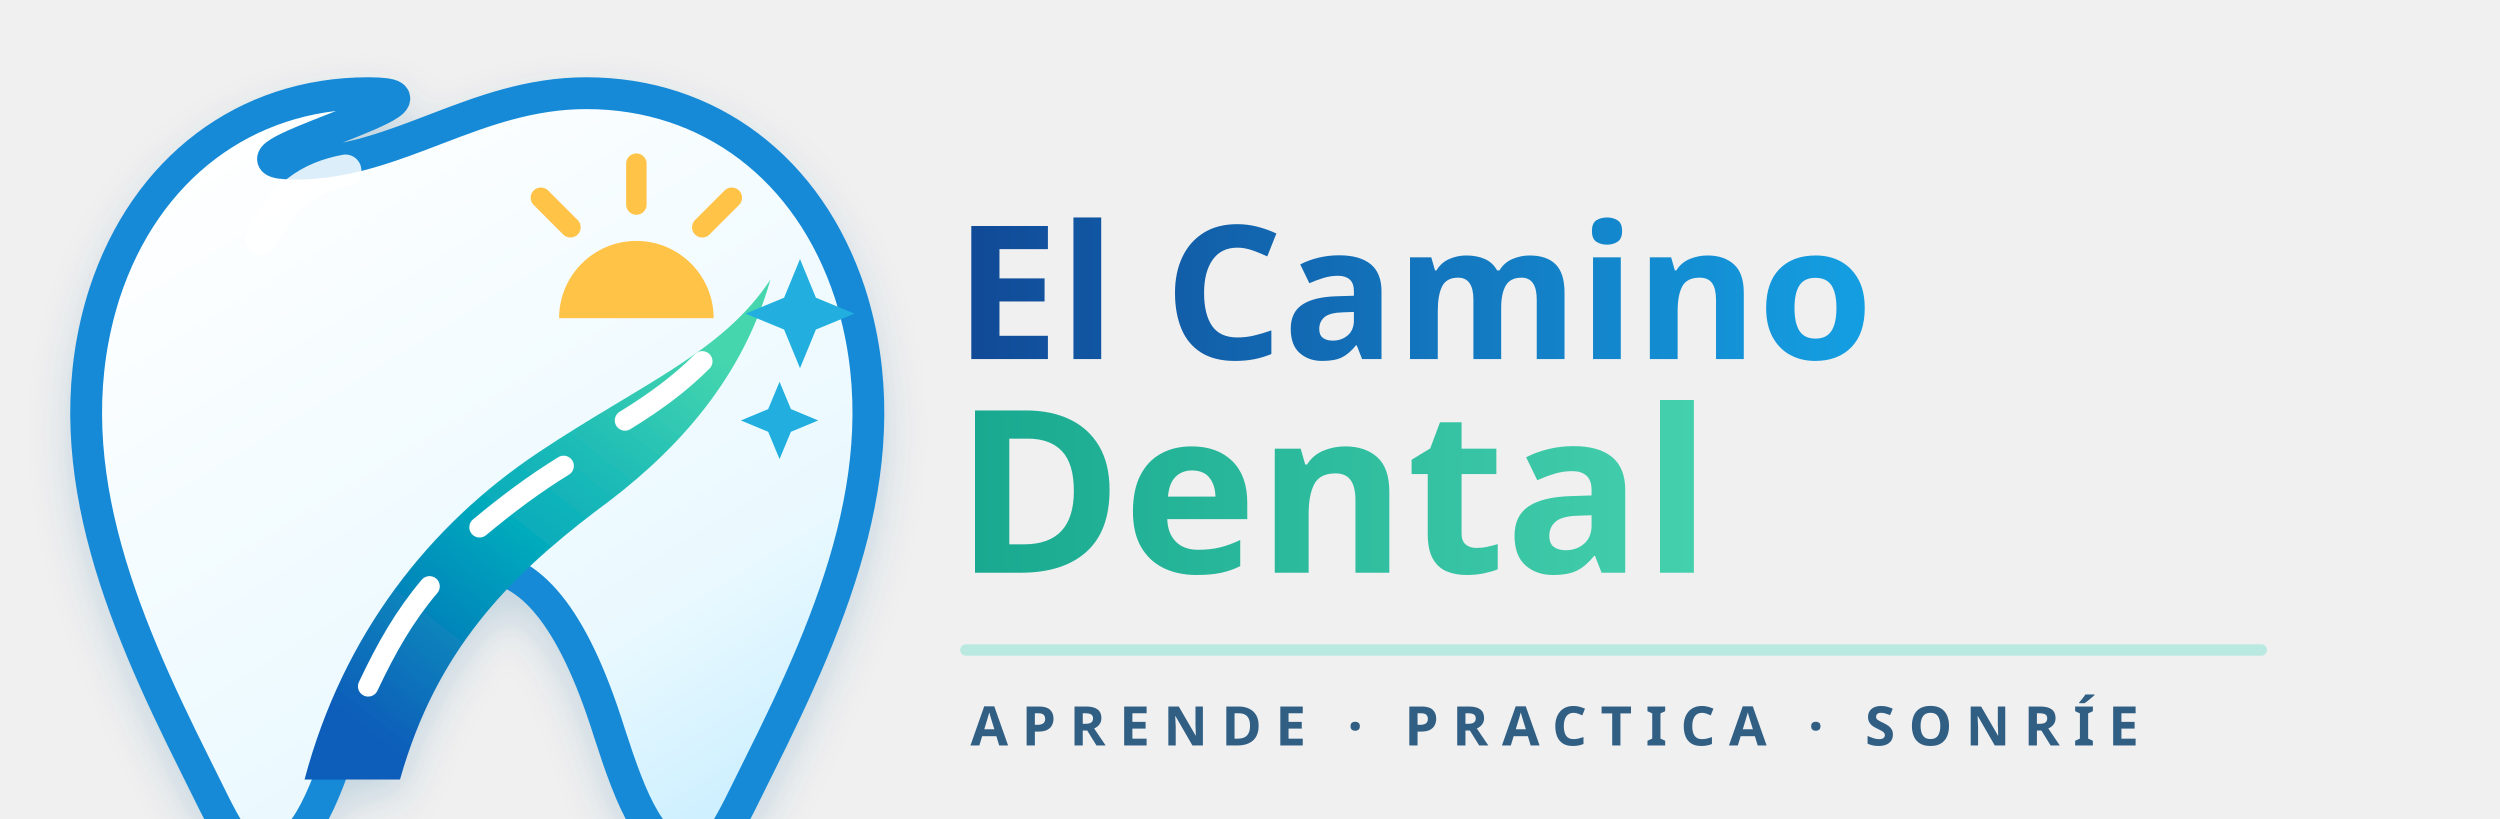
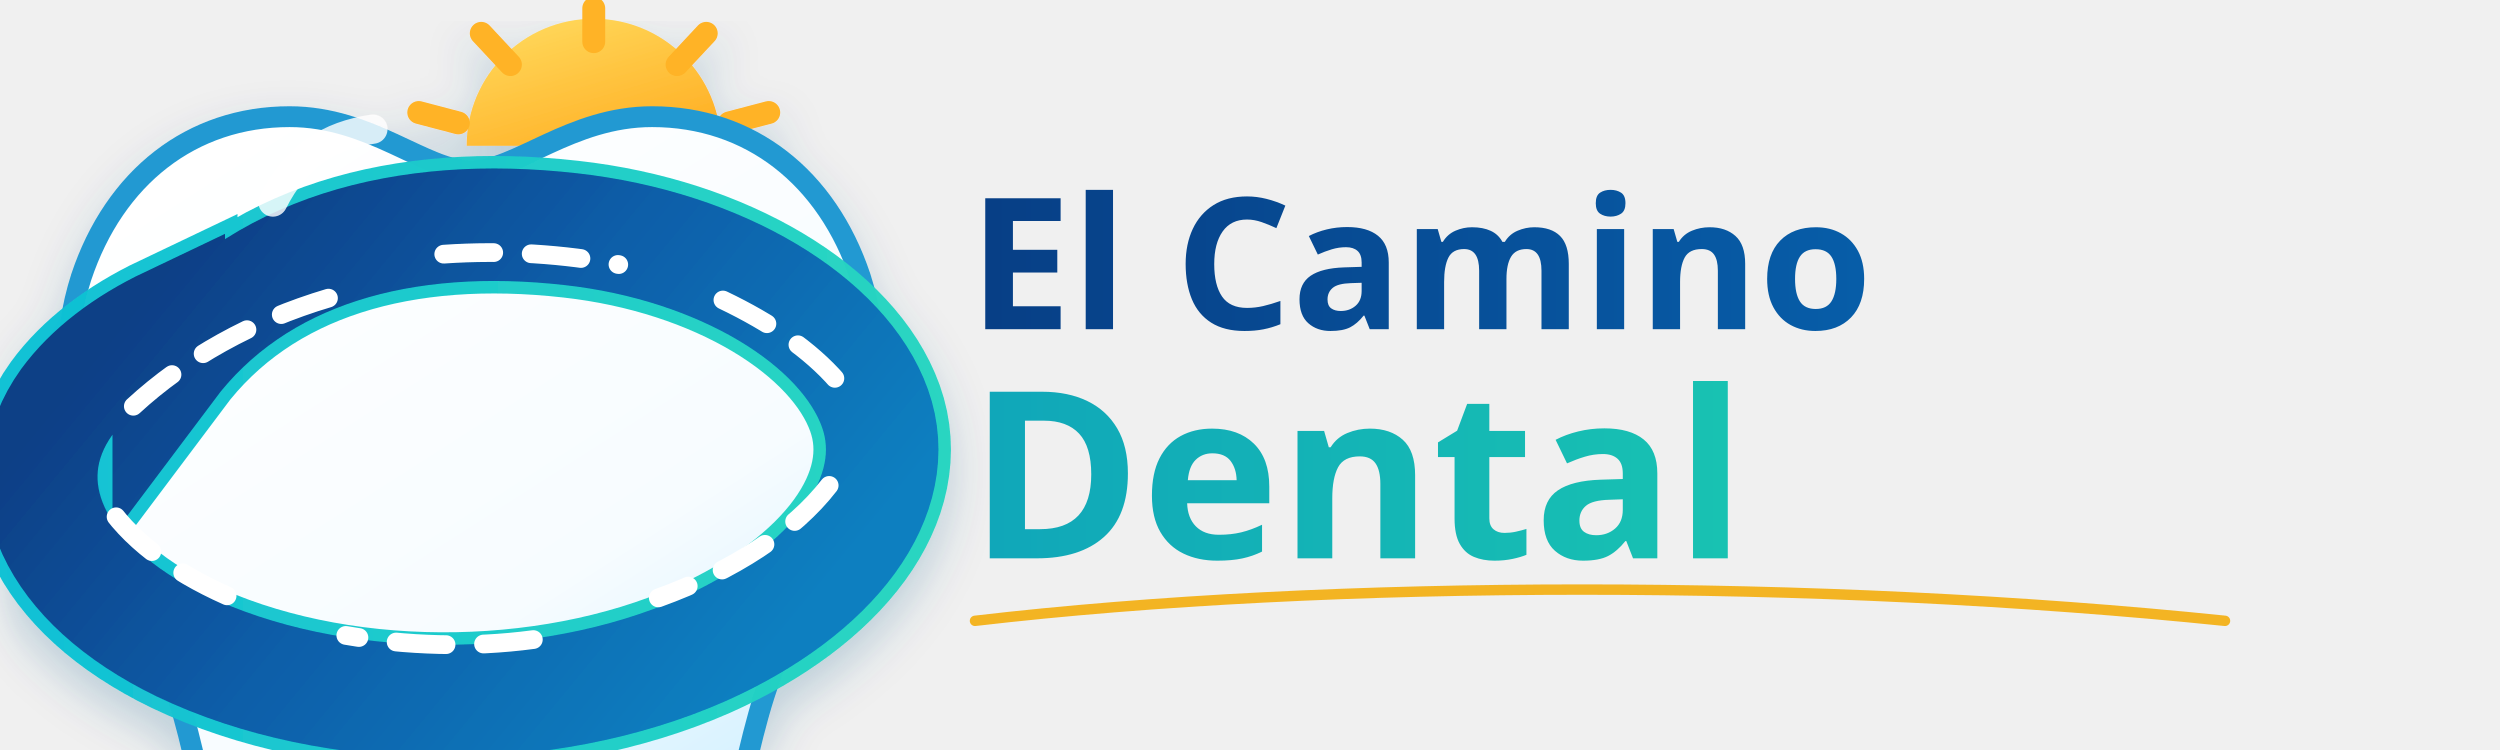
- <svg xmlns="http://www.w3.org/2000/svg" viewBox="0 0 1100 360" role="img" aria-labelledby="t d">
+ <svg xmlns="http://www.w3.org/2000/svg" viewBox="0 0 1200 360" role="img" aria-labelledby="title desc">
  <defs>
-     <linearGradient id="tooth" x1=".15" y1=".05" x2=".75" y2="1">
-       <stop stop-color="#fff" />
-       <stop offset=".75" stop-color="#eaf9ff" />
-       <stop offset="1" stop-color="#ccefff" />
+     <linearGradient id="tooth" x1=".15" y1=".05" x2=".78" y2="1">
+       <stop stop-color="#ffffff" />
+       <stop offset=".62" stop-color="#f7fcff" />
+       <stop offset="1" stop-color="#cceeff" />
    </linearGradient>
-     <linearGradient id="road" x1=".2" y1=".95" x2=".82" y2=".1">
-       <stop stop-color="#075dba" />
-       <stop offset=".5" stop-color="#06acbc" />
-       <stop offset="1" stop-color="#45d6ae" />
+     <linearGradient id="road" x1=".05" y1=".3" x2=".95" y2=".72">
+       <stop stop-color="#073f86" />
+       <stop offset=".45" stop-color="#075da8" />
+       <stop offset="1" stop-color="#087fc0" />
    </linearGradient>
-     <linearGradient id="blueText" x1="0" y1="0" x2="1" y2="0">
-       <stop stop-color="#114a97" />
-       <stop offset="1" stop-color="#149fe2" />
+     <linearGradient id="rim" x1="0" y1="0" x2="1" y2="0">
+       <stop stop-color="#0fc1d4" />
+       <stop offset="1" stop-color="#26d4c1" />
    </linearGradient>
-     <linearGradient id="greenText" x1="0" y1="0" x2="1" y2="0">
-       <stop stop-color="#18a990" />
-       <stop offset="1" stop-color="#45d0ad" />
+     <linearGradient id="sun" x1=".2" y1="0" x2=".8" y2="1">
+       <stop stop-color="#ffd95c" />
+       <stop offset="1" stop-color="#ffae22" />
    </linearGradient>
-     <filter id="s" x="-20%" y="-20%" width="150%" height="160%">
-       <feDropShadow dx="0" dy="8" stdDeviation="9" flood-color="#0b6399" flood-opacity=".18" />
+     <linearGradient id="blueText" x1="0" x2="1">
+       <stop stop-color="#073f86" />
+       <stop offset="1" stop-color="#075da8" />
+     </linearGradient>
+     <linearGradient id="tealText" x1="0" x2="1">
+       <stop stop-color="#10a7b9" />
+       <stop offset="1" stop-color="#18c2b2" />
+     </linearGradient>
+     <filter id="shadow" x="-25%" y="-25%" width="150%" height="170%">
+       <feDropShadow dx="0" dy="10" stdDeviation="11" flood-color="#0a5685" flood-opacity=".22" />
    </filter>
  </defs>
-   <g transform="translate(25 16)" filter="url(#s)">
-     <path d="M137 25c-54 0-98 33-116 88-23 72 7 142 40 208 13 26 18 39 29 39 18 0 27-23 37-54 16-51 35-73 58-73s42 22 58 73c10 31 19 54 37 54 11 0 16-13 29-39 33-66 63-136 40-208-18-55-62-88-116-88-49 0-83 31-128 31S186 25 137 25Z" fill="url(#tooth)" stroke="#148ad7" stroke-width="14" />
-     <path d="M109 327c17-64 55-112 103-144 45-30 81-44 102-76-13 46-44 78-77 102-38 29-70 61-86 118Z" fill="url(#road)" />
-     <path d="M137 286c8-17 16-31 27-44M186 216c12-10 24-19 37-27M250 169c13-8 24-16 34-26" fill="none" stroke="#fff" stroke-width="9" stroke-linecap="round" />
-     <path d="M221 124a34 34 0 0 1 68 0" fill="#ffc347" />
-     <g stroke="#ffc347" stroke-width="9" stroke-linecap="round">
-       <path d="M255 74V56" />
-       <path d="M226 84l-13-13" />
-       <path d="M284 84l13-13" />
+   <g transform="translate(30 12)" filter="url(#shadow)">
+     <g>
+       <path d="M194 58a61 61 0 0 1 122 0" fill="url(#sun)" />
+       <g stroke="#ffb326" stroke-width="11" stroke-linecap="round">
+         <path d="M255 8V-8" />
+         <path d="M215 19l-14-15" />
+         <path d="M295 19l14-15" />
+         <path d="M190 47l-19-5" />
+         <path d="M320 47l19-5" />
+       </g>
    </g>
-     <path d="M90 89c9-19 21-27 37-30" fill="none" stroke="#fff" stroke-width="14" stroke-linecap="round" opacity=".85" />
-     <g fill="#20afe0">
-       <path d="M327 98l7 17 17 7-17 7-7 17-7-17-17-7 17-7Z" />
-       <path d="M318 152l5 12 12 5-12 5-5 12-5-12-12-5 12-5Z" />
-     </g>
+     <path d="M109 44c-47 0-84 29-100 77-19 59 7 117 35 173 25 50 19 102 49 121 21 13 42-4 54-43 15-49 31-69 49-69s34 20 49 69c12 39 33 56 54 43 30-19 24-71 49-121 28-56 54-114 35-173-16-48-53-77-100-77-39 0-65 26-87 26s-48-26-87-26Z" fill="url(#tooth)" stroke="#2399d2" stroke-width="10" />
+     <path d="M51 164C93 108 164 89 244 98c72 8 131 44 146 86 15 42-20 88-83 116-75 33-177 33-250-2-62-30-83-78-55-117 11-15 28-28 49-38Z" fill="none" stroke="url(#rim)" stroke-width="66" stroke-linecap="round" opacity=".98" />
+     <path d="M51 164C93 108 164 89 244 98c72 8 131 44 146 86 15 42-20 88-83 116-75 33-177 33-250-2-62-30-83-78-55-117 11-15 28-28 49-38Z" fill="none" stroke="url(#road)" stroke-width="54" stroke-linecap="round" />
+     <path d="M34 183c25-23 57-41 94-52M183 110c29-2 58 0 84 5M317 132c23 11 42 24 55 39M368 221c-17 22-46 41-82 54M226 295c-30 4-61 3-90-2M79 274c-27-12-48-28-59-46" fill="none" stroke="#fff" stroke-width="9" stroke-linecap="round" stroke-dasharray="24 18" />
+     <path d="M101 85c11-22 27-32 48-35" fill="none" stroke="#fff" stroke-width="14" stroke-linecap="round" opacity=".82" />
  </g>
-   <g transform="translate(420 78)">
-     <text x="0" y="80" font-family="Arial Rounded MT Bold, Nunito, system-ui, sans-serif" font-size="82" font-weight="900" fill="url(#blueText)">El Camino</text>
-     <text x="0" y="174" font-family="Arial Rounded MT Bold, Nunito, system-ui, sans-serif" font-size="100" font-weight="900" fill="url(#greenText)">Dental</text>
-     <path d="M5 208H575" stroke="#b9e9e0" stroke-width="5" stroke-linecap="round" />
-     <text x="7" y="250" font-family="system-ui, sans-serif" font-size="24" font-weight="700" letter-spacing="6" fill="#315f84">APRENDE · PRACTICA · SONRÍE</text>
+   <g transform="translate(465 80)">
+     <text x="0" y="78" font-family="Nunito, 'Arial Rounded MT Bold', 'Segoe UI', sans-serif" font-size="88" font-weight="900" fill="url(#blueText)">El Camino</text>
+     <text x="0" y="188" font-family="Nunito, 'Arial Rounded MT Bold', 'Segoe UI', sans-serif" font-size="112" font-weight="900" fill="url(#tealText)">Dental</text>
+     <path d="M3 218C174 198 409 198 603 218" fill="none" stroke="#f3b423" stroke-width="5" stroke-linecap="round" />
  </g>
</svg>
